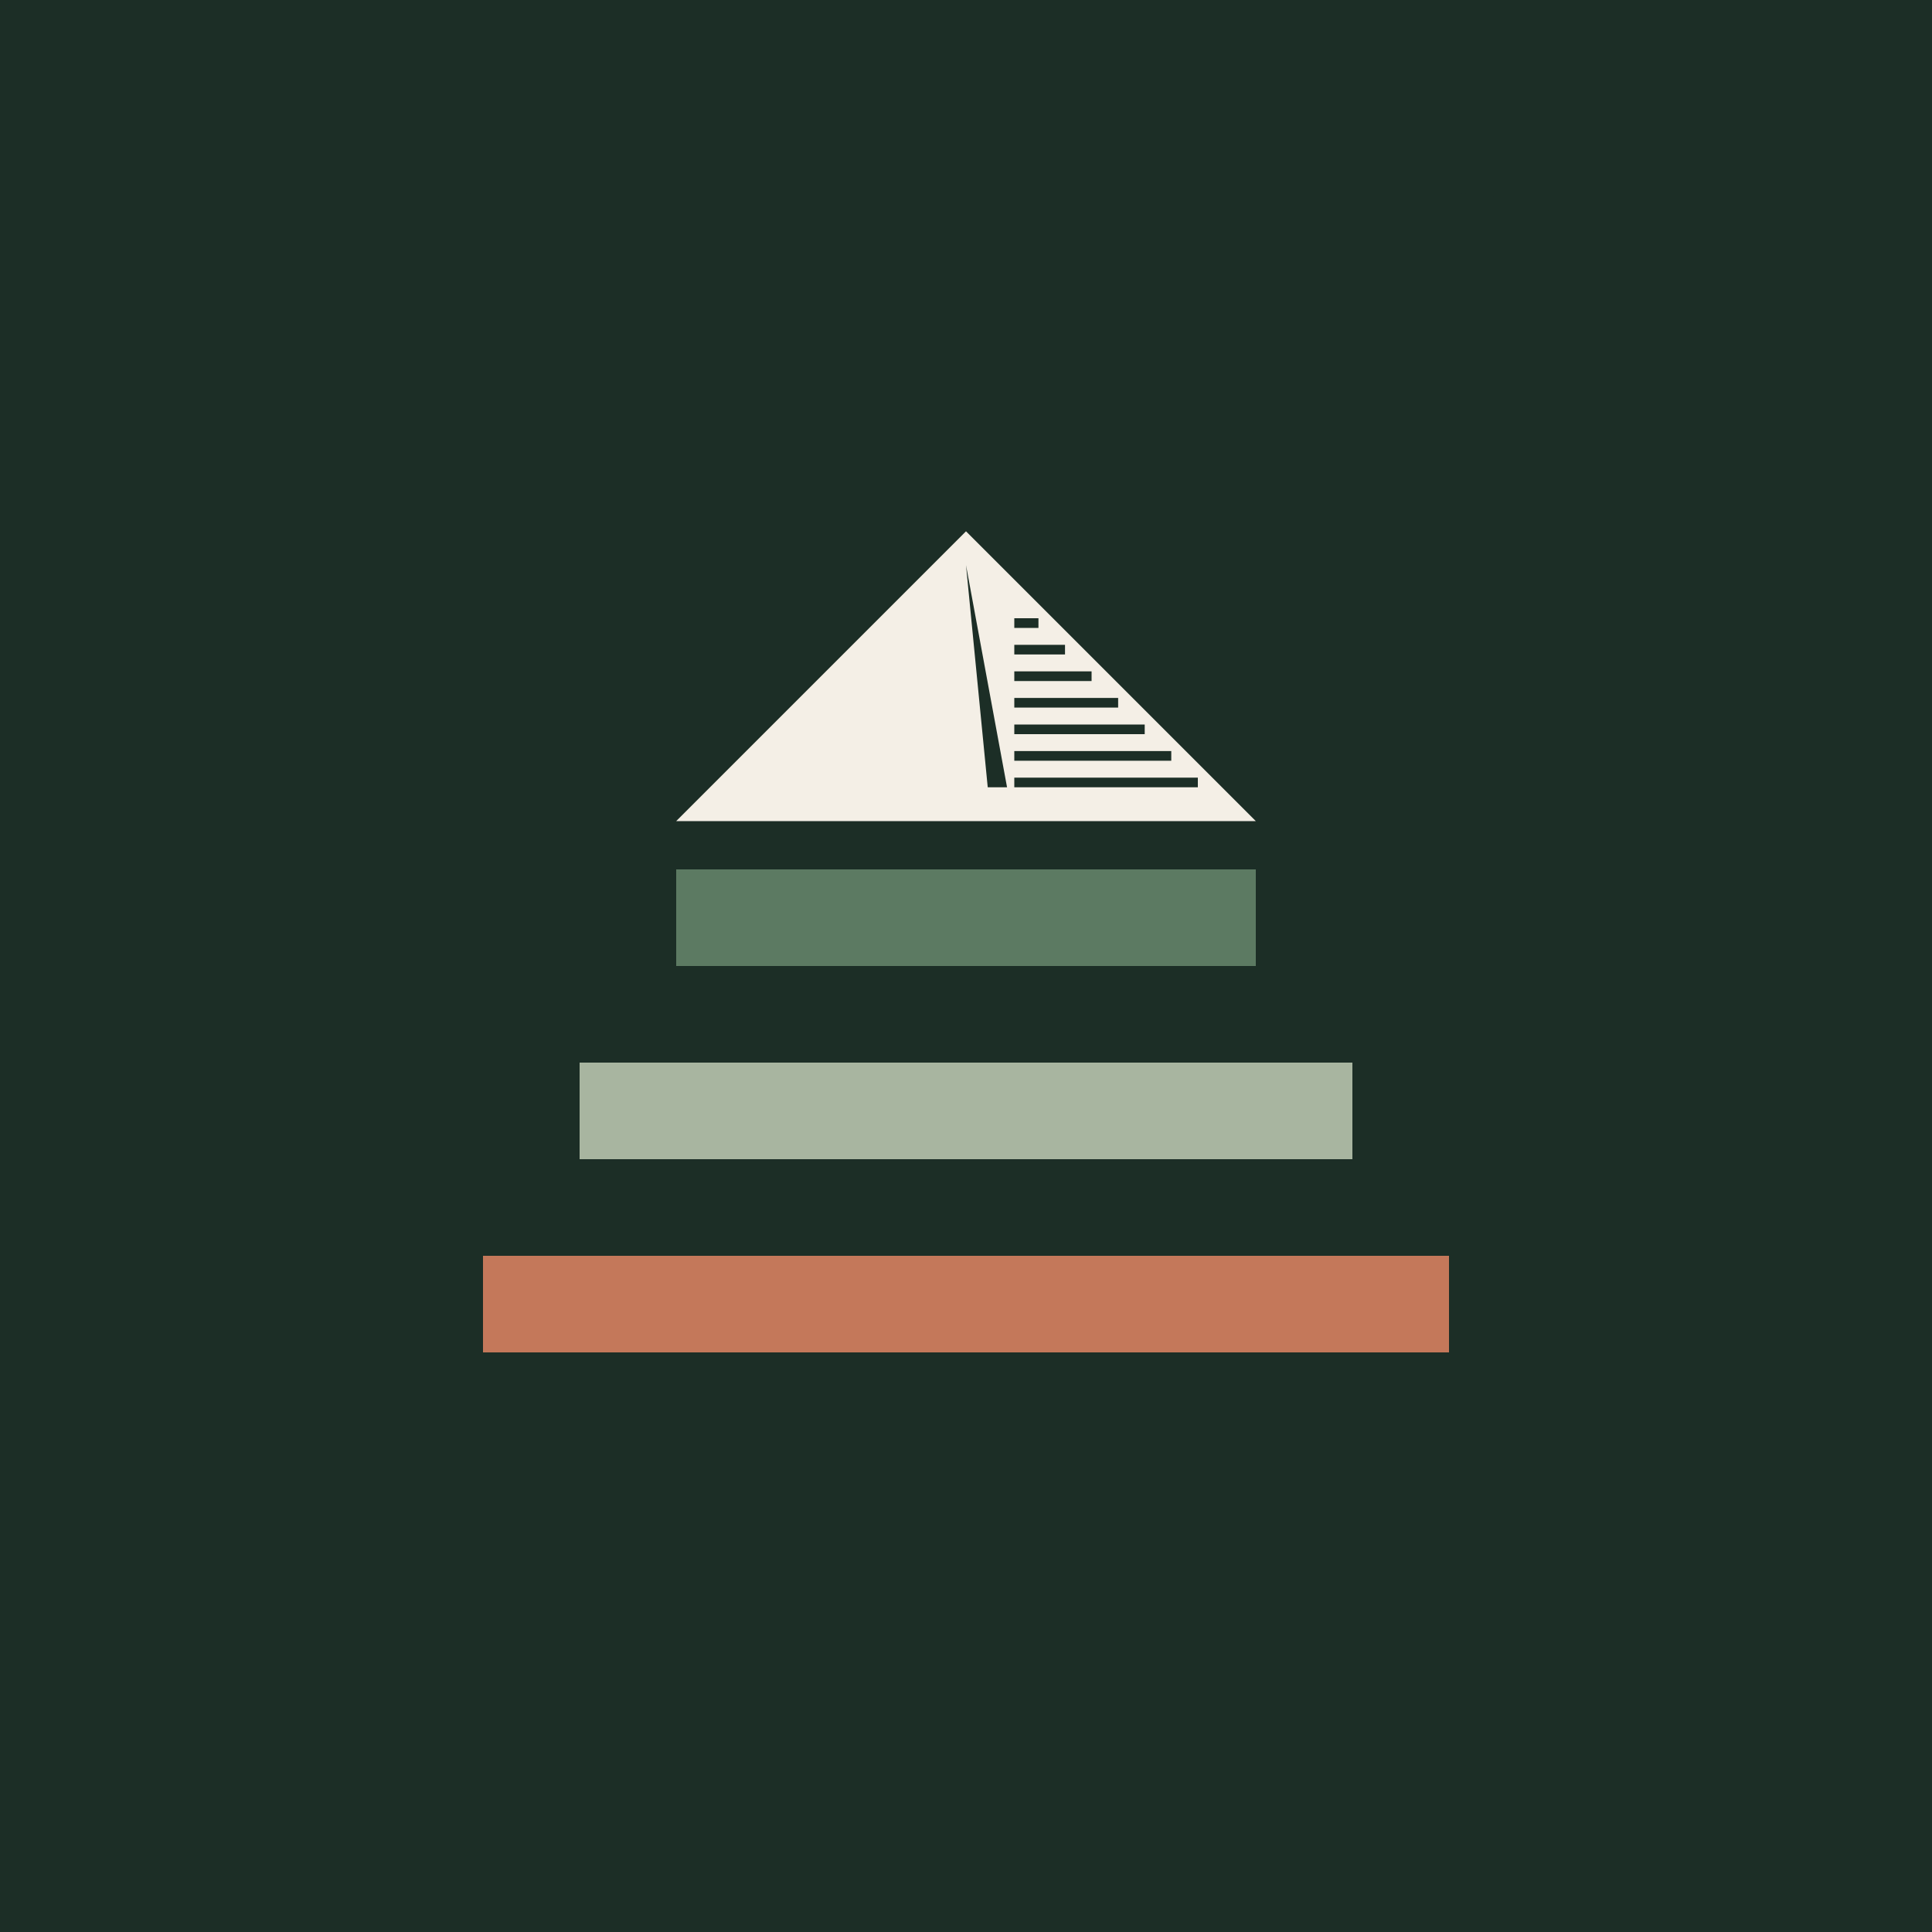
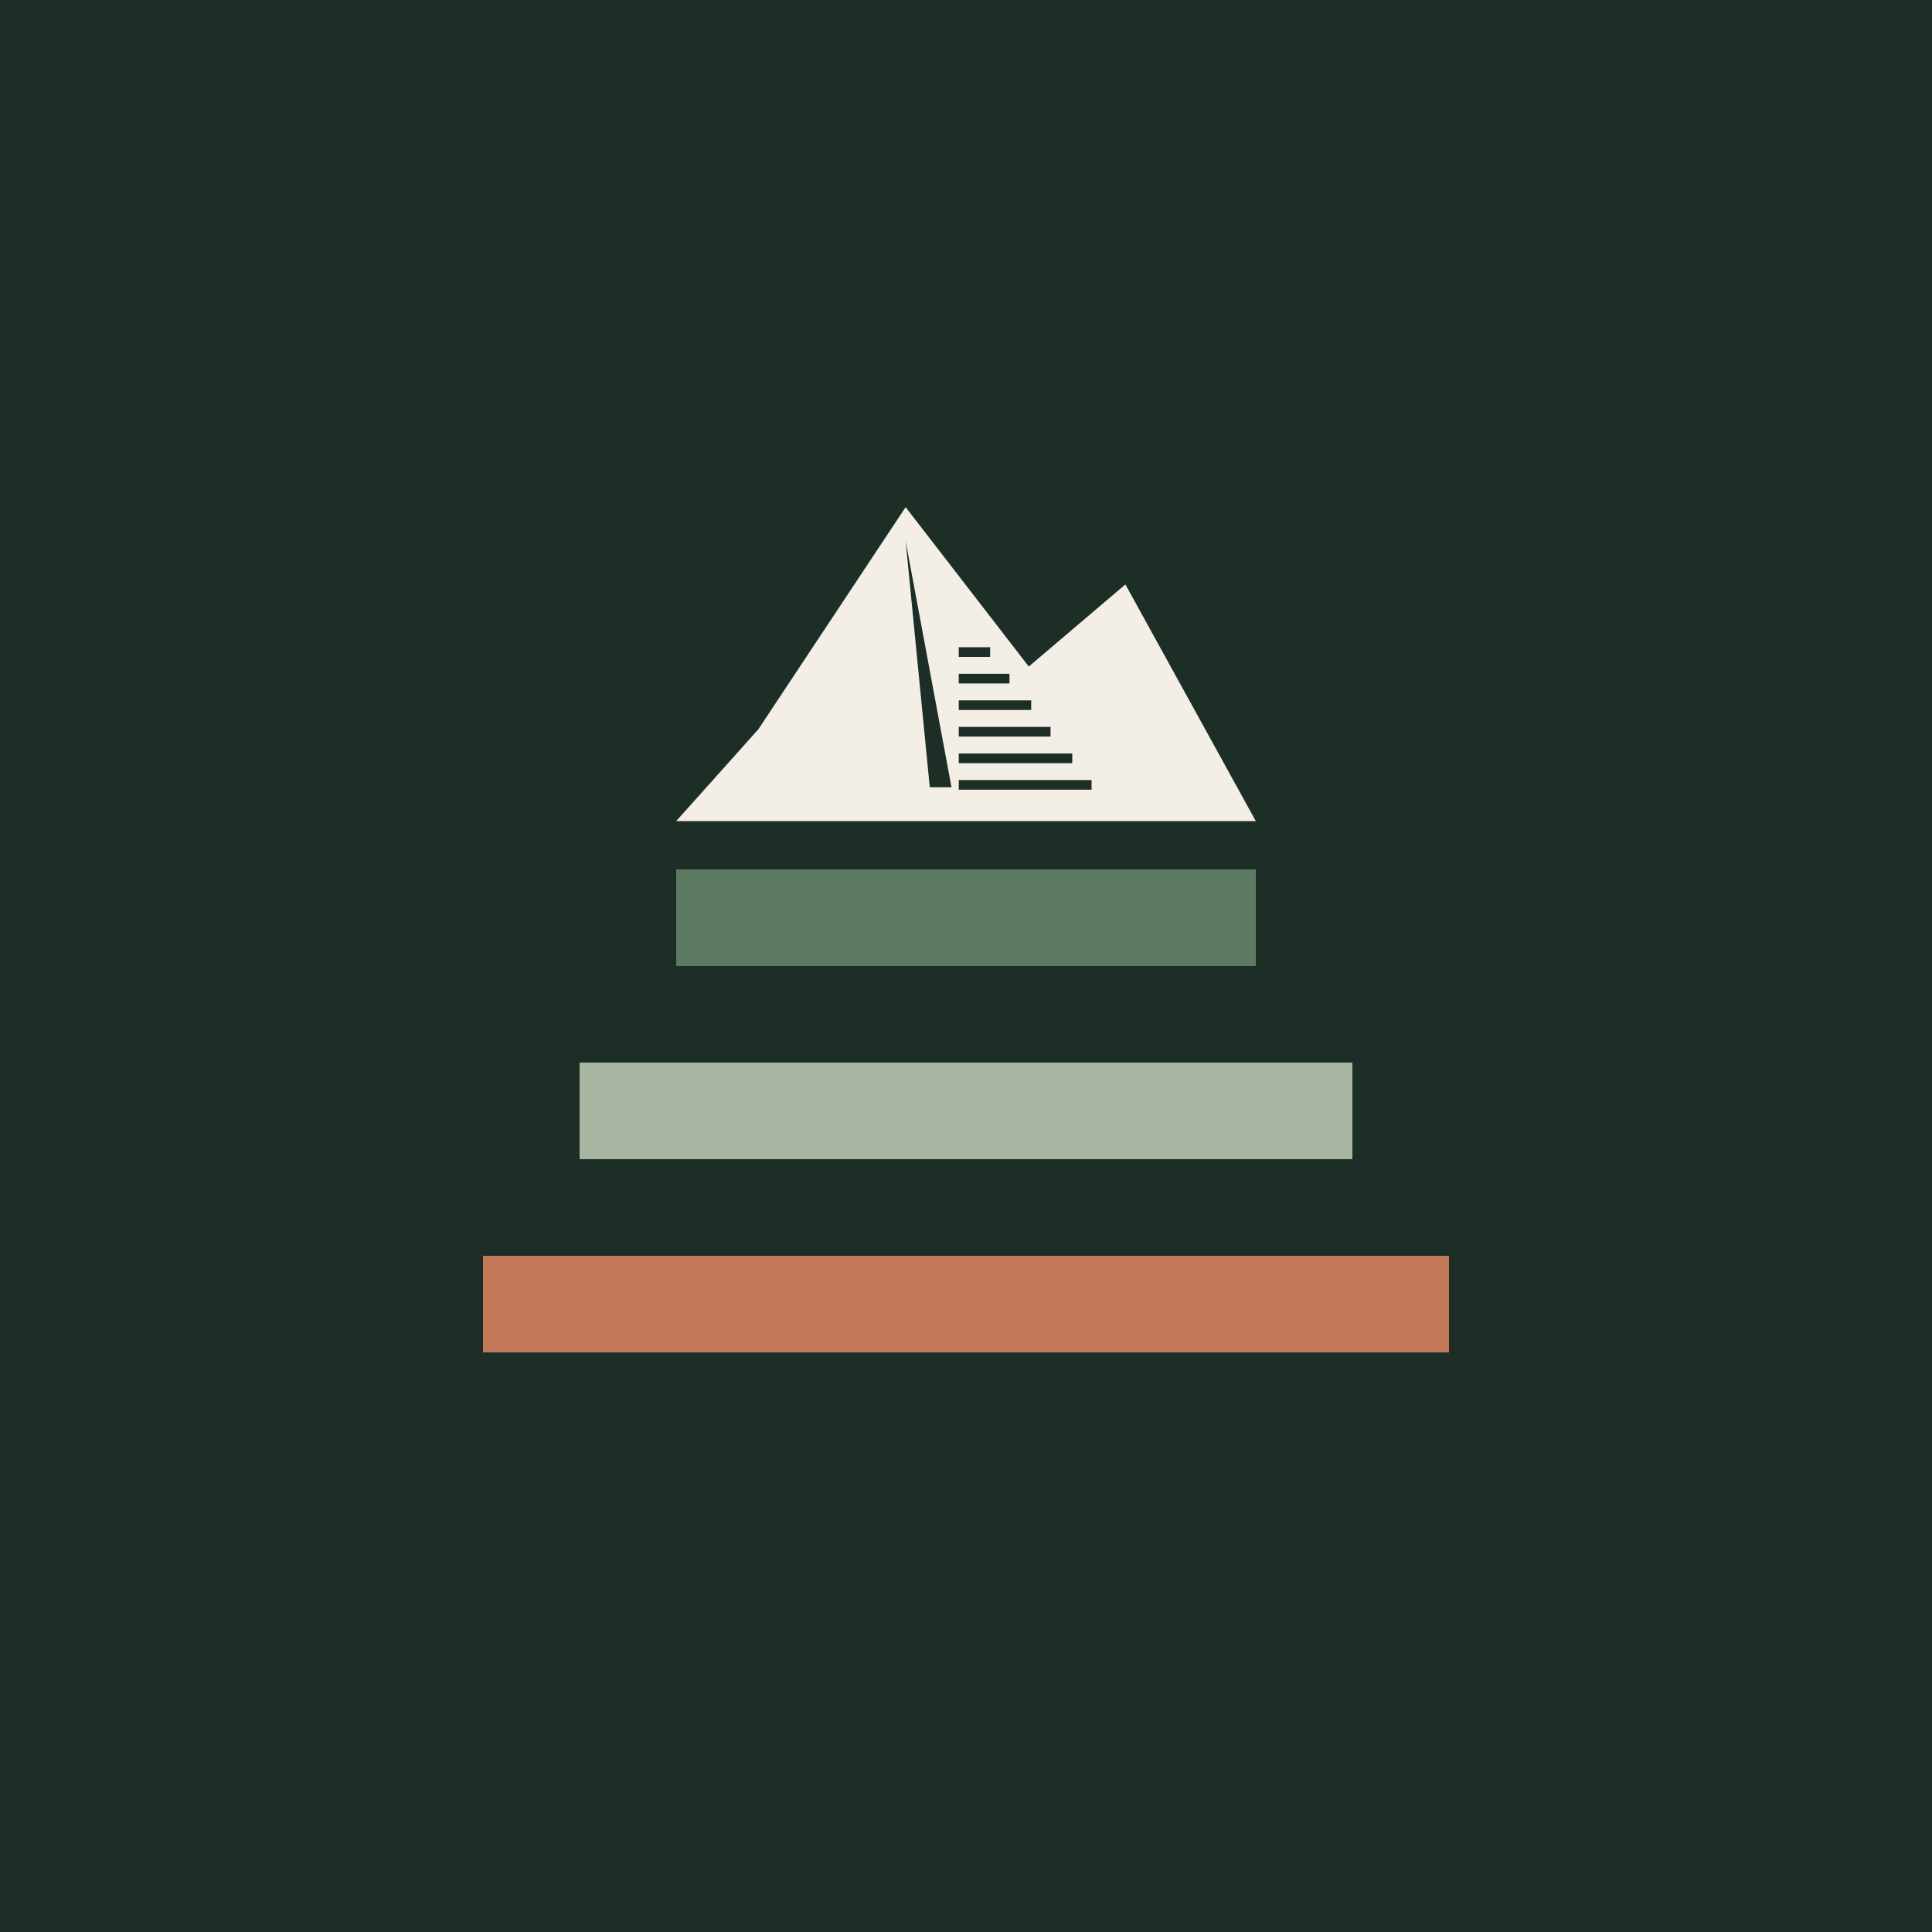
<svg xmlns="http://www.w3.org/2000/svg" viewBox="0 0 80 80" width="512" height="512" role="img" aria-label="Groundwork Security &amp; Compliance">
  <rect width="80" height="80" fill="#1c2e26" />
  <g transform="translate(8 8)">
    <rect width="64" height="64" rx="12" fill="#1c2e26" />
    <path d="M12 44h40v4H12z" fill="#c4785a" />
    <path d="M16 36h32v4H16z" fill="#a8b5a0" />
    <path d="M20 28h24v4H20z" fill="#5c7a62" />
-     <path d="M32 14 44 26H20ZM32 15.4 33.7 24.6 32.9 24.6ZM34 17.6H35v.4H34zM34 18.7H36.1v.4H34zM34 19.8H37.2v.4H34zM34 20.9H38.3v.4H34zM34 22H39.4v.4H34zM34 23.1H40.5v.4H34zM34 24.2H41.6v.4H34z" fill-rule="evenodd" fill="#f4efe6" />
+     <path d="M20 26 23.4 22.2 29.5 13 34.6 19.6 38.6 16.2 44 26ZM29.5 14.4 31.4 24.6 30.5 24.6ZM31.7 18.8H33v.4H31.7zM31.7 19.9H33.8v.4H31.7zM31.7 21H34.7v.4H31.7zM31.7 22.1H35.5v.4H31.7zM31.7 23.2H36.4v.4H31.7zM31.7 24.3H37.2v.4H31.7z" fill-rule="evenodd" fill="#f4efe6" />
  </g>
</svg>
